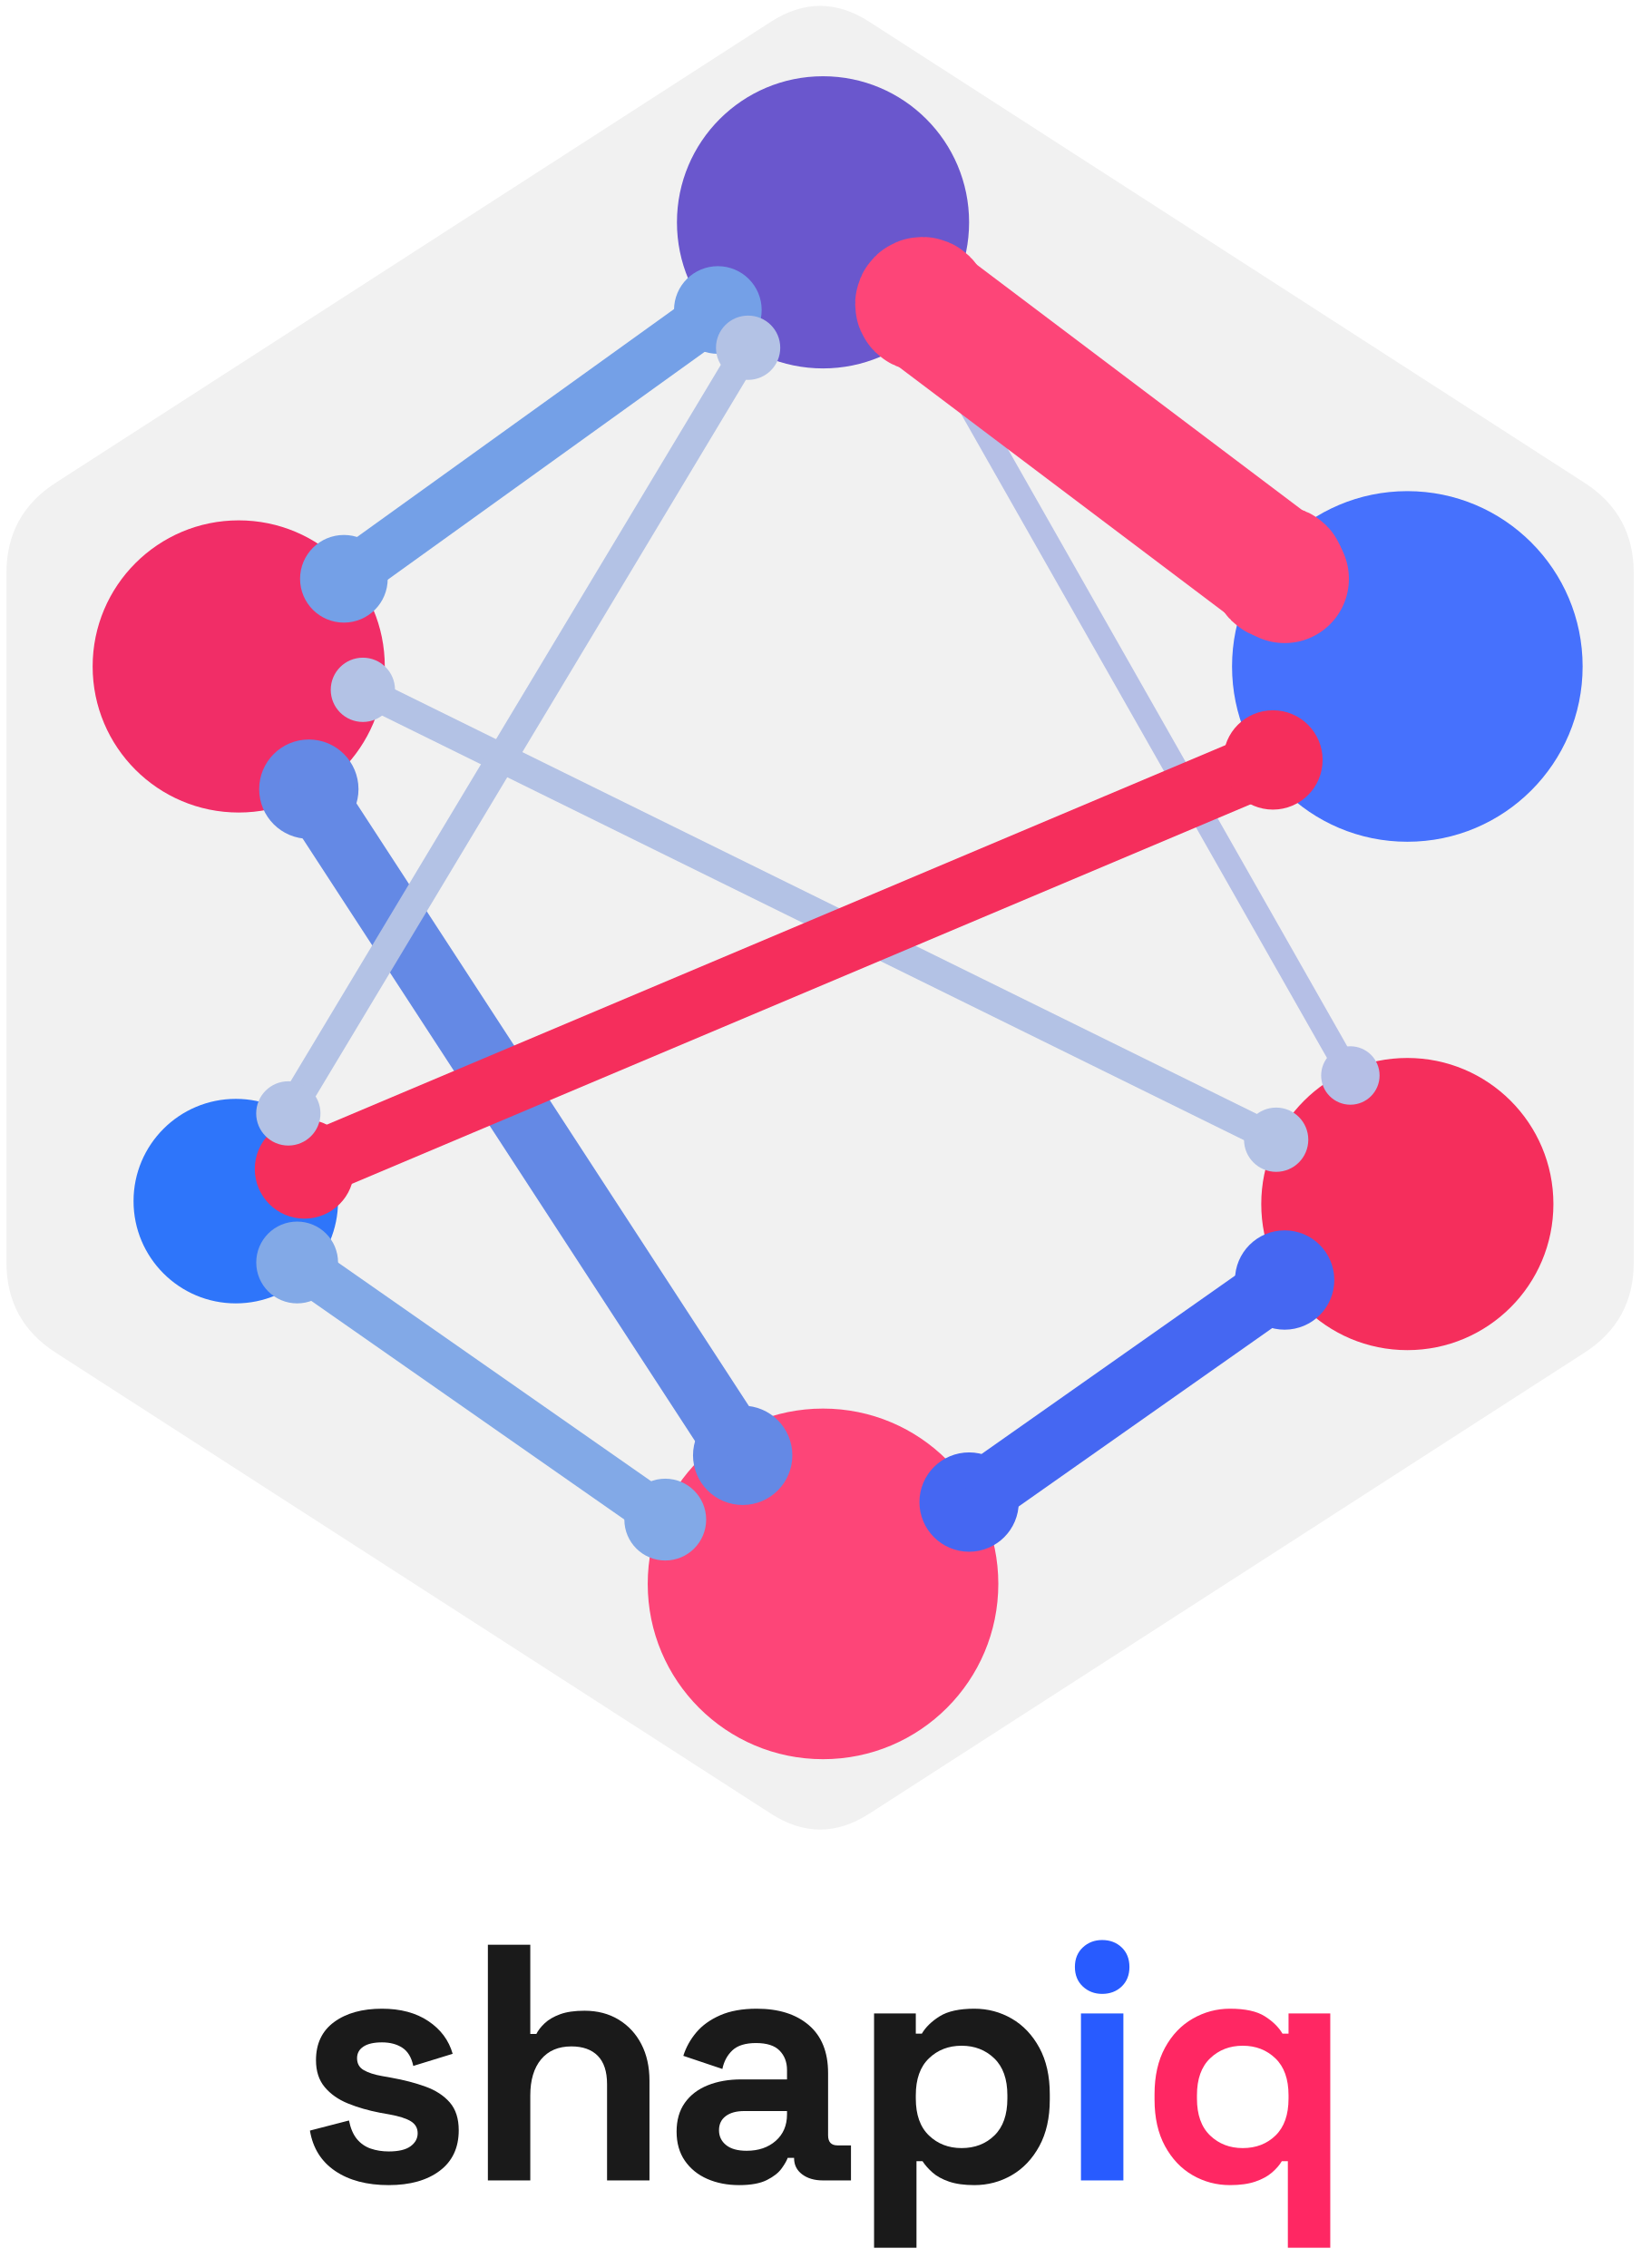
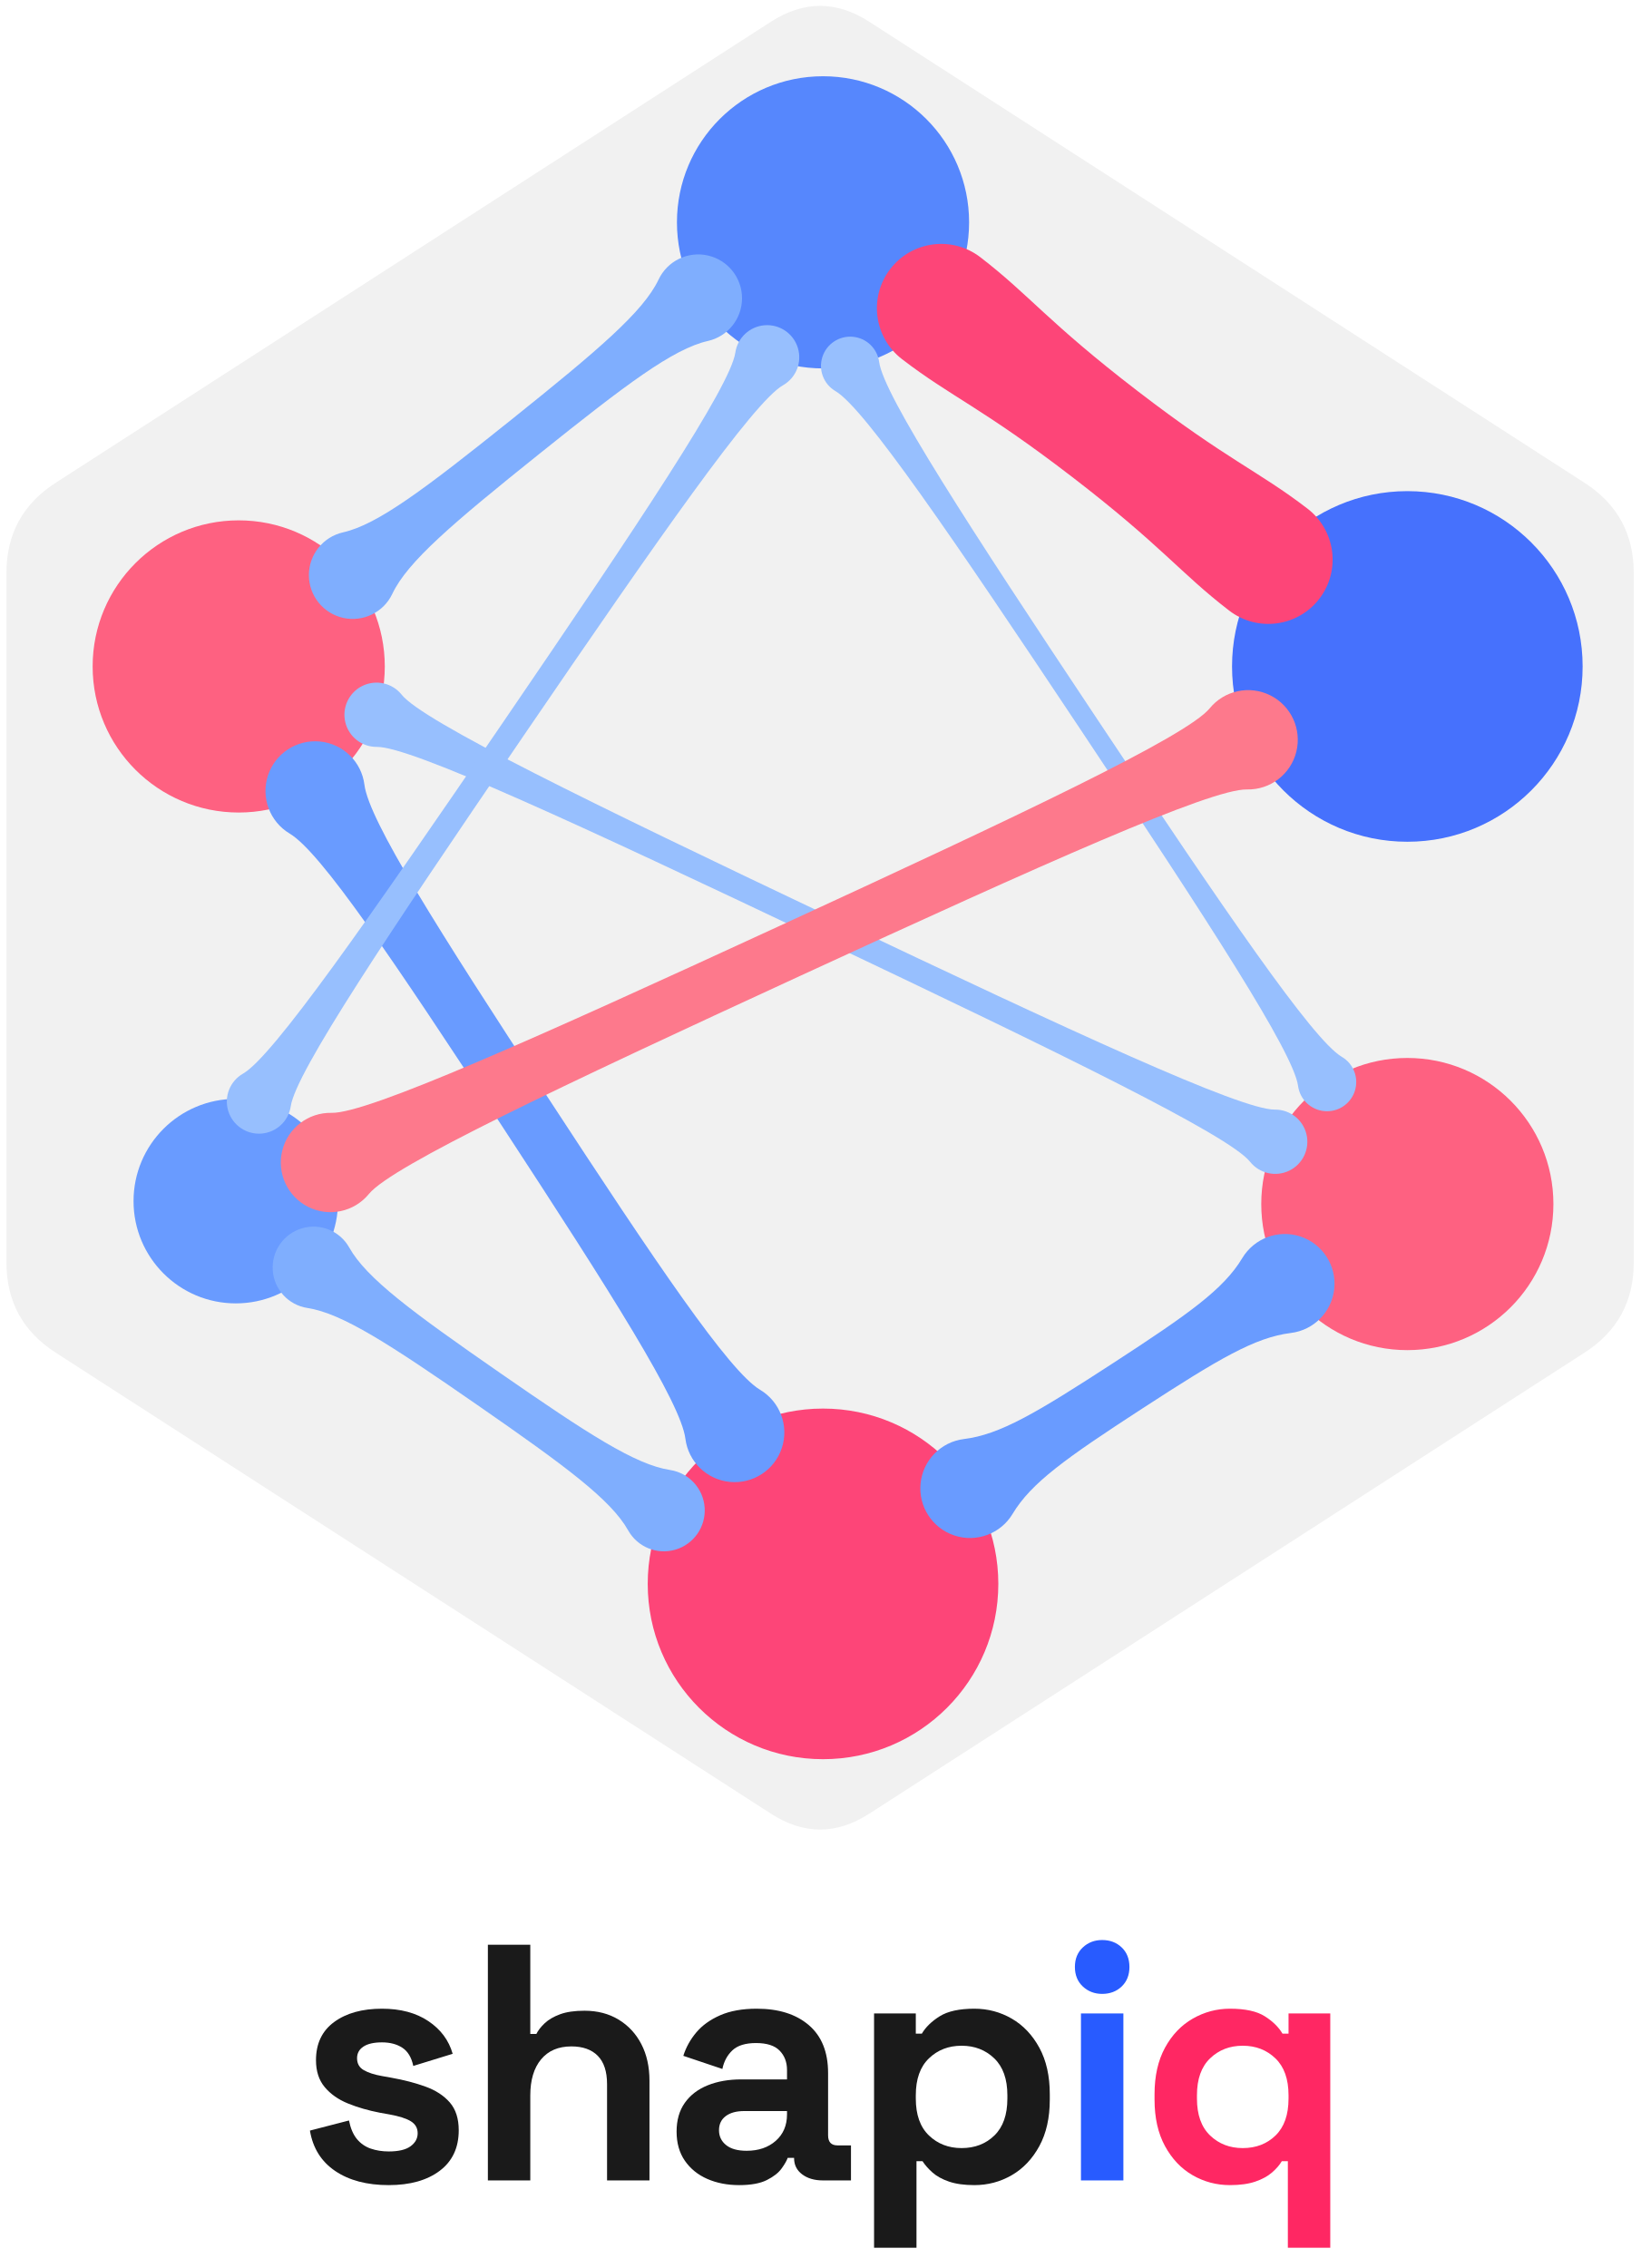
<svg xmlns="http://www.w3.org/2000/svg" viewBox="2.28 2.30 276.94 383.16" width="277" height="383" role="img" aria-label="shapiq">
-   <g transform="translate(3.0383 0.3413)">
+   <g transform="translate(3.0383 0.3413)" data-metaball="phi=64 mid=0.84 a=0.3 b=0.55 D=2.5 floor=0 straight=0 acap=0.3" data-scale="red=#fd4578 blue=#4671fd neutral=#ffffff L1=0.80 p=0.45 dr=8 db=-8">
    <path d="m 206.444,44.575 60.437,38.956 q 8.303,5.351 8.303,15.223 V 215.245 q 0,9.872 -8.303,15.223 l -120.865,77.901 q -8.303,5.351 -16.605,0 L 8.546,230.468 Q 0.244,225.117 0.244,215.245 V 98.753 q 0,-9.872 8.303,-15.223 L 129.411,5.629 q 8.303,-5.351 16.605,0 z" fill="#f1f1f1" />
-     <circle cx="-39.52" cy="138.207" fill="#6a57cd" stroke="none" transform="rotate(-90)" id="ellipse1" r="24.68" style="stroke-width:0.987" />
-     <circle cx="-205.373" cy="236.929" fill="#f52e5c" stroke="none" transform="rotate(-90)" id="ellipse2" r="24.68" style="stroke-width:0.987" />
-     <path d="M 154.723,55.918 225.843,181.078" fill="none" stroke="#b5bfe6" stroke-width="3.949" stroke-miterlimit="10" id="path2" />
-     <circle cx="153.262" cy="53.341" fill="#b5bfe6" stroke="#b5bfe6" stroke-width="3.949" id="ellipse3" r="2.962" />
-     <circle cx="227.304" cy="183.654" fill="#b5bfe6" stroke="#b5bfe6" stroke-width="3.949" id="ellipse4" r="2.962" />
-     <circle cx="-269.542" cy="138.207" fill="#fd4578" stroke="none" transform="rotate(-90)" id="ellipse5" r="29.617" style="stroke-width:0.987" />
-     <circle cx="-204.879" cy="38.992" fill="#2e75fa" stroke="none" transform="rotate(-90)" id="ellipse6" r="17.276" style="stroke-width:0.987" />
-     <circle cx="-114.549" cy="39.486" fill="#f12d67" stroke="none" transform="rotate(-90)" id="ellipse7" r="24.68" style="stroke-width:0.987" />
-     <circle cx="-114.549" cy="236.929" fill="#4671fd" stroke="none" transform="rotate(-90)" id="ellipse8" r="29.617" style="stroke-width:0.987" />
-     <path d="M 214.815,98.457 155.385,53.638" fill="none" stroke="#fd4578" stroke-width="21.719" stroke-miterlimit="10" id="path8" />
-     <circle cx="215.21" cy="98.753" fill="#fd4578" stroke="#fd4578" stroke-width="21.719" id="ellipse9" r="0.494" />
-     <circle cx="154.99" cy="53.341" fill="#fd4578" stroke="#fd4578" stroke-width="21.719" id="ellipse10" r="0.494" />
-     <path d="M 118.029,56.056 59.664,98.013" fill="none" stroke="#74a0e7" stroke-width="8.885" stroke-miterlimit="10" id="path10" />
-     <circle cx="120.437" cy="54.329" fill="#74a0e7" stroke="#74a0e7" stroke-width="8.885" id="ellipse11" r="2.962" />
-     <circle cx="57.255" cy="99.741" fill="#74a0e7" stroke="#74a0e7" stroke-width="8.885" id="ellipse12" r="2.962" />
-     <path d="M 52.951,137.758 123.014,245.345" fill="none" stroke="#6489e5" stroke-width="10.859" stroke-miterlimit="10" id="path12" />
-     <circle cx="51.332" cy="135.281" fill="#6489e5" stroke="#6489e5" stroke-width="10.859" id="ellipse13" r="2.962" />
-     <circle cx="124.633" cy="247.823" fill="#6489e5" stroke="#6489e5" stroke-width="10.859" id="ellipse14" r="2.962" />
-     <path d="m 213.779,219.915 -48.472,34.099" fill="none" stroke="#4567f2" stroke-width="10.859" stroke-miterlimit="10" id="path14" />
-     <circle cx="216.198" cy="218.207" fill="#4567f2" stroke="#4567f2" stroke-width="10.859" id="ellipse15" r="2.962" />
-     <circle cx="162.888" cy="255.721" fill="#4567f2" stroke="#4567f2" stroke-width="10.859" id="ellipse16" r="2.962" />
-     <path d="M 109.124,256.985 51.786,216.943" fill="none" stroke="#82a9e7" stroke-width="7.898" stroke-miterlimit="10" id="path16" />
-     <circle cx="111.552" cy="258.683" fill="#82a9e7" stroke="#82a9e7" stroke-width="7.898" id="ellipse17" r="2.962" />
-     <circle cx="49.358" cy="215.245" fill="#82a9e7" stroke="#82a9e7" stroke-width="7.898" id="ellipse18" r="2.962" />
-     <path d="M 63.12,119.811 212.11,193.201" fill="none" stroke="#b3c2e5" stroke-width="4.936" stroke-miterlimit="10" id="path18" />
-     <circle cx="60.464" cy="118.498" fill="#b3c2e5" stroke="#b3c2e5" stroke-width="4.936" id="ellipse19" r="2.962" />
-     <circle cx="214.766" cy="194.504" fill="#b3c2e5" stroke="#b3c2e5" stroke-width="4.936" id="ellipse20" r="2.962" />
-     <path d="M 211.498,131.499 53.316,198.295" fill="none" stroke="#f52e5c" stroke-width="10.859" stroke-miterlimit="10" id="path20" />
-     <circle cx="214.223" cy="130.344" fill="#f52e5c" stroke="#f52e5c" stroke-width="10.859" id="ellipse21" r="2.962" />
-     <circle cx="50.592" cy="199.45" fill="#f52e5c" stroke="#f52e5c" stroke-width="10.859" id="ellipse22" r="2.962" />
-     <path d="M 124.031,63.243 49.397,187.524" fill="none" stroke="#b3c2e5" stroke-width="4.936" stroke-miterlimit="10" id="path22" />
-     <circle cx="125.551" cy="60.706" fill="#b3c2e5" stroke="#b3c2e5" stroke-width="4.936" id="ellipse23" r="2.962" />
-     <circle cx="47.867" cy="190.061" fill="#b3c2e5" stroke="#b3c2e5" stroke-width="4.936" id="ellipse24" r="2.962" />
-     <circle cx="154.99" cy="53.341" fill="#fd4578" stroke="none" id="ellipse25" r="10.859" style="stroke-width:0.987" />
-     <circle cx="216.198" cy="99.741" fill="#fd4578" stroke="none" id="ellipse26" r="10.859" style="stroke-width:0.987" />
+     <circle cx="-39.52" cy="138.207" fill="#5687fd" stroke="none" transform="rotate(-90)" id="ellipse1" r="24.68" style="stroke-width:0.987" data-sign="-1" data-step="4" />
+     <circle cx="-205.373" cy="236.929" fill="#fe6181" stroke="none" transform="rotate(-90)" id="ellipse2" r="24.68" style="stroke-width:0.987" data-sign="1" data-step="4" />
+     <path d="M 140.305,68.030 C 145.228,70.911 160.204,92.902 181.699,125.183 C 203.193,157.464 217.708,179.763 218.468,185.415 A 4.936 4.936 0 1 0 225.853,180.498 C 220.931,177.616 205.954,155.626 184.460,123.345 C 162.965,91.064 148.451,68.765 147.691,63.112 A 4.936 4.936 0 1 0 140.305,68.030 Z" fill="#97bffe" id="path2" data-ends="142.798846 63.769981 223.359767 184.757558" data-r="4.9361" data-w="1.974435" data-sign="-1" data-step="1" />
+     <circle cx="-269.542" cy="138.207" fill="#fd4578" stroke="none" transform="rotate(-90)" id="ellipse5" r="29.617" style="stroke-width:0.987" data-sign="1" data-step="5" />
+     <circle cx="-204.879" cy="38.992" fill="#699bff" stroke="none" transform="rotate(-90)" id="ellipse6" r="17.276" style="stroke-width:0.987" data-sign="-1" data-step="3" />
+     <circle cx="-114.549" cy="39.486" fill="#fe6181" stroke="none" transform="rotate(-90)" id="ellipse7" r="24.68" style="stroke-width:0.987" data-sign="1" data-step="4" />
+     <circle cx="-114.549" cy="236.929" fill="#4671fd" stroke="none" transform="rotate(-90)" id="ellipse8" r="29.617" style="stroke-width:0.987" data-sign="-1" data-step="5" />
+     <path d="M 220.063,87.892 C 211.772,81.521 206.568,79.713 191.368,68.032 C 176.168,56.352 173.082,51.788 164.791,45.417 A 10.859 10.859 0 0 0 151.557,62.638 C 159.848,69.010 165.052,70.818 180.251,82.498 C 195.451,94.179 198.538,98.742 206.829,105.113 A 10.859 10.859 0 0 0 220.063,87.892 Z" fill="#fd4578" id="path8" data-ends="213.445709 96.502673 158.173759 54.027836" data-r="10.8594" data-w="10.8594" data-sign="1" data-step="5" />
+     <path d="M 110.426,49.180 C 107.862,54.606 100.259,61.072 85.600,72.818 C 70.940,84.564 62.972,90.574 57.118,91.894 A 7.404 7.404 0 1 0 65.440,102.280 C 68.004,96.855 75.607,90.389 90.266,78.643 C 104.926,66.896 112.894,60.887 118.748,59.567 A 7.404 7.404 0 1 0 110.426,49.180 Z" fill="#7faefe" id="path10" data-ends="117.120002 52.344185 58.745948 99.116515" data-r="7.4041" data-w="4.44248" data-sign="-1" data-step="2" />
+     <path d="M 48.101,142.788 C 53.357,145.923 65.638,164.157 84.023,192.268 C 102.407,220.380 114.189,238.940 114.954,245.012 A 8.391 8.391 0 1 0 127.578,236.756 C 122.322,233.621 110.041,215.387 91.657,187.276 C 73.272,159.164 61.491,140.604 60.725,134.532 A 8.391 8.391 0 1 0 48.101,142.788 Z" fill="#699bff" id="path12" data-ends="52.399716 135.581046 123.27971 243.962777" data-r="8.3914" data-w="5.4297" data-sign="-1" data-step="3" />
+     <path d="M 209.041,214.505 C 205.891,219.752 200.085,223.882 187.152,232.288 C 174.219,240.695 168.088,244.325 162.013,245.073 A 8.391 8.391 0 1 0 170.234,257.720 C 173.384,252.473 179.190,248.343 192.123,239.937 C 205.056,231.530 211.187,227.900 217.262,227.152 A 8.391 8.391 0 1 0 209.041,214.505 Z" fill="#699bff" id="path14" data-ends="216.235953 218.823576 163.039119 253.401513" data-r="8.3914" data-w="5.4297" data-sign="-1" data-step="3" />
+     <path d="M 112.365,250.302 C 106.493,249.400 98.520,244.225 83.613,233.889 C 68.706,223.554 61.064,217.903 58.159,212.719 A 6.910 6.910 0 1 0 51.081,222.928 C 56.954,223.830 64.926,229.006 79.833,239.341 C 94.740,249.676 102.383,255.328 105.287,260.511 A 6.910 6.910 0 1 0 112.365,250.302 Z" fill="#7faefe" id="path16" data-ends="111.315978 257.132704 52.1305 216.097642" data-r="6.9105" data-w="3.94887" data-sign="-1" data-step="2" />
+     <path d="M 62.833,128.141 C 68.595,128.082 97.231,141.376 137.802,160.652 C 178.372,179.927 206.767,193.729 210.362,198.234 A 5.430 5.430 0 1 0 214.550,189.418 C 208.787,189.477 180.152,176.182 139.581,156.907 C 99.011,137.631 70.616,123.830 67.021,119.325 A 5.430 5.430 0 1 0 62.833,128.141 Z" fill="#97bffe" id="path18" data-ends="62.777154 122.711355 214.605738 194.847279" data-r="5.4297" data-w="2.468045" data-sign="-1" data-step="1" />
+     <path d="M 203.533,121.628 C 199.659,126.367 171.399,139.712 130.601,158.504 C 89.802,177.297 61.293,190.100 55.174,189.965 A 8.391 8.391 0 1 0 61.485,203.666 C 65.359,198.927 93.618,185.582 134.417,166.790 C 175.216,147.997 203.724,135.193 209.843,135.329 A 8.391 8.391 0 1 0 203.533,121.628 Z" fill="#fd798c" id="path20" data-ends="210.029101 126.939626 54.98857 198.354214" data-r="8.3914" data-w="5.4297" data-sign="1" data-step="3" />
+     <path d="M 123.391,61.536 C 122.556,67.238 106.995,90.524 84.124,124.019 C 61.252,157.513 45.228,180.482 40.220,183.335 A 5.430 5.430 0 1 0 48.281,188.839 C 49.115,183.137 64.676,159.851 87.548,126.357 C 110.420,92.862 126.444,69.893 131.451,67.040 A 5.430 5.430 0 1 0 123.391,61.536 Z" fill="#97bffe" id="path22" data-ends="128.763089 62.322391 42.908312 188.052855" data-r="5.4297" data-w="2.468045" data-sign="-1" data-step="1" />
  </g>
  <path d="M67.866 371.458Q62.349 371.458 58.822 369.069Q55.295 366.68 54.556 362.244L61.154 360.537Q61.552 362.528 62.491 363.666Q63.429 364.803 64.823 365.287Q66.216 365.77 67.866 365.77Q70.369 365.77 71.563 364.889Q72.758 364.007 72.758 362.699Q72.758 361.391 71.62 360.68Q70.482 359.969 67.98 359.514L66.387 359.229Q63.429 358.66 60.983 357.665Q58.538 356.67 57.059 354.906Q55.58 353.143 55.58 350.356Q55.58 346.147 58.651 343.9Q61.723 341.653 66.728 341.653Q71.449 341.653 74.578 343.758Q77.706 345.862 78.673 349.275L72.018 351.323Q71.563 349.161 70.17 348.251Q68.776 347.341 66.728 347.341Q64.681 347.341 63.6 348.052Q62.519 348.763 62.519 350.015Q62.519 351.38 63.657 352.034Q64.794 352.688 66.728 353.029L68.321 353.314Q71.506 353.882 74.094 354.821Q76.682 355.759 78.19 357.494Q79.697 359.229 79.697 362.187Q79.697 366.623 76.483 369.041Q73.269 371.458 67.866 371.458Z" fill="#1A1A1A" />
  <path d="M84.621 370.662V330.846H91.787V345.919H92.811Q93.266 345.009 94.233 344.099Q95.2 343.189 96.821 342.592Q98.442 341.995 100.945 341.995Q104.244 341.995 106.718 343.502Q109.193 345.009 110.558 347.654Q111.923 350.299 111.923 353.826V370.662H104.756V354.394Q104.756 351.209 103.192 349.616Q101.628 348.024 98.727 348.024Q95.428 348.024 93.608 350.214Q91.787 352.404 91.787 356.328V370.662Z" fill="#1A1A1A" />
  <path d="M127.085 371.458Q124.07 371.458 121.681 370.406Q119.292 369.354 117.899 367.334Q116.505 365.315 116.505 362.414Q116.505 359.514 117.899 357.551Q119.292 355.589 121.767 354.593Q124.241 353.598 127.426 353.598H135.162V352.005Q135.162 350.015 133.91 348.735Q132.659 347.455 129.929 347.455Q127.255 347.455 125.947 348.678Q124.639 349.901 124.241 351.835L117.643 349.616Q118.325 347.455 119.833 345.663Q121.34 343.872 123.871 342.762Q126.402 341.653 130.043 341.653Q135.617 341.653 138.859 344.44Q142.101 347.227 142.101 352.517V363.04Q142.101 364.746 143.694 364.746H145.969V370.662H141.191Q139.086 370.662 137.721 369.638Q136.356 368.614 136.356 366.908V366.851H135.276Q135.048 367.534 134.252 368.643Q133.455 369.752 131.749 370.605Q130.043 371.458 127.085 371.458ZM128.336 365.657Q131.351 365.657 133.256 363.979Q135.162 362.301 135.162 359.514V358.945H127.938Q125.947 358.945 124.81 359.798Q123.672 360.651 123.672 362.187Q123.672 363.723 124.867 364.69Q126.061 365.657 128.336 365.657Z" fill="#1A1A1A" />
  <path d="M149.869 382.038V342.45H156.922V345.862H157.946Q158.913 344.213 160.96 342.933Q163.008 341.653 166.819 341.653Q170.232 341.653 173.133 343.331Q176.033 345.009 177.797 348.251Q179.56 351.493 179.56 356.101V357.011Q179.56 361.618 177.797 364.86Q176.033 368.102 173.133 369.78Q170.232 371.458 166.819 371.458Q164.259 371.458 162.525 370.861Q160.79 370.264 159.737 369.325Q158.685 368.387 158.059 367.42H157.036V382.038ZM164.658 365.201Q168.013 365.201 170.203 363.069Q172.393 360.936 172.393 356.84V356.271Q172.393 352.176 170.175 350.043Q167.957 347.91 164.658 347.91Q161.358 347.91 159.14 350.043Q156.922 352.176 156.922 356.271V356.84Q156.922 360.936 159.14 363.069Q161.358 365.201 164.658 365.201Z" fill="#1A1A1A" />
  <path d="M184.825 370.662V342.45H191.992V370.662ZM188.408 339.151Q186.474 339.151 185.138 337.899Q183.801 336.648 183.801 334.6Q183.801 332.552 185.138 331.301Q186.474 330.05 188.408 330.05Q190.399 330.05 191.707 331.301Q193.016 332.552 193.016 334.6Q193.016 336.648 191.707 337.899Q190.399 339.151 188.408 339.151Z" fill="#285bff" />
  <path d="M219.781 382.038V367.42H218.757Q218.189 368.387 217.108 369.325Q216.027 370.264 214.292 370.861Q212.557 371.458 209.998 371.458Q206.585 371.458 203.684 369.78Q200.783 368.102 199.02 364.86Q197.257 361.618 197.257 357.011V356.101Q197.257 351.493 199.02 348.251Q200.783 345.009 203.713 343.331Q206.642 341.653 209.998 341.653Q213.866 341.653 215.885 342.933Q217.904 344.213 218.871 345.862H219.895V342.45H226.948V382.038ZM212.159 365.201Q215.515 365.201 217.705 363.069Q219.895 360.936 219.895 356.84V356.271Q219.895 352.176 217.677 350.043Q215.458 347.91 212.159 347.91Q208.86 347.91 206.642 350.043Q204.424 352.176 204.424 356.271V356.84Q204.424 360.936 206.642 363.069Q208.86 365.201 212.159 365.201Z" fill="#ff2763" />
</svg>
